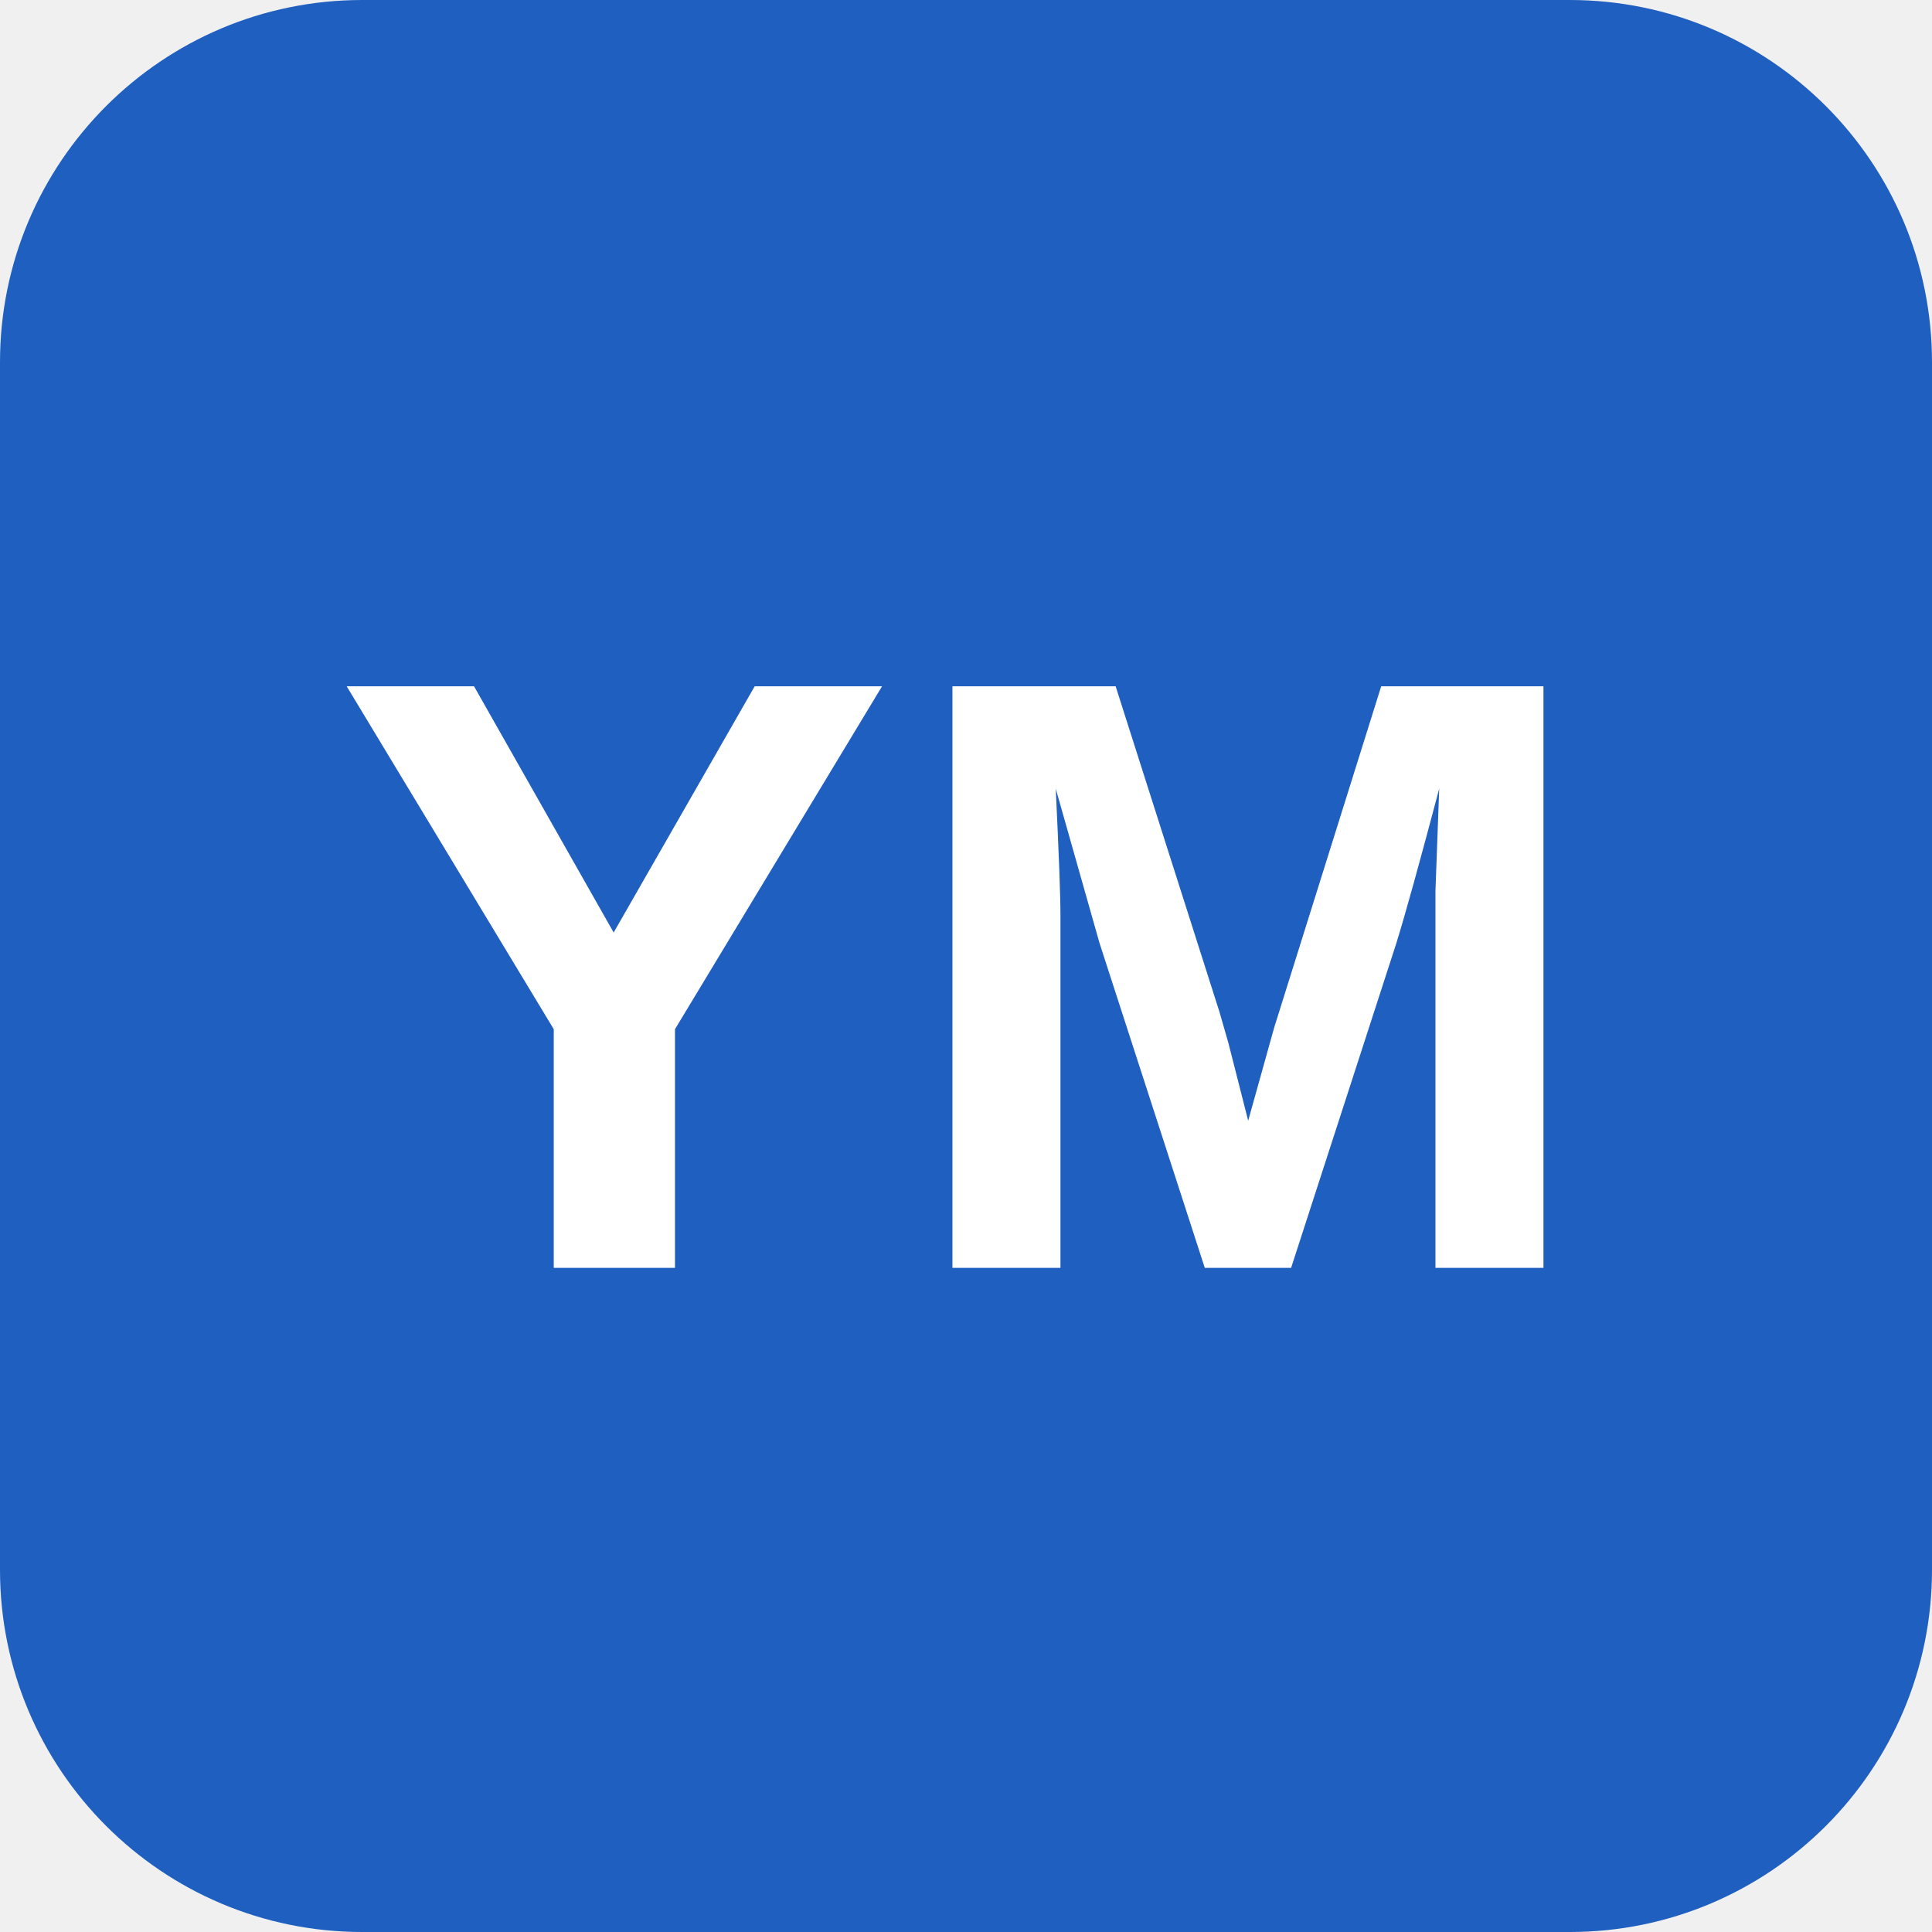
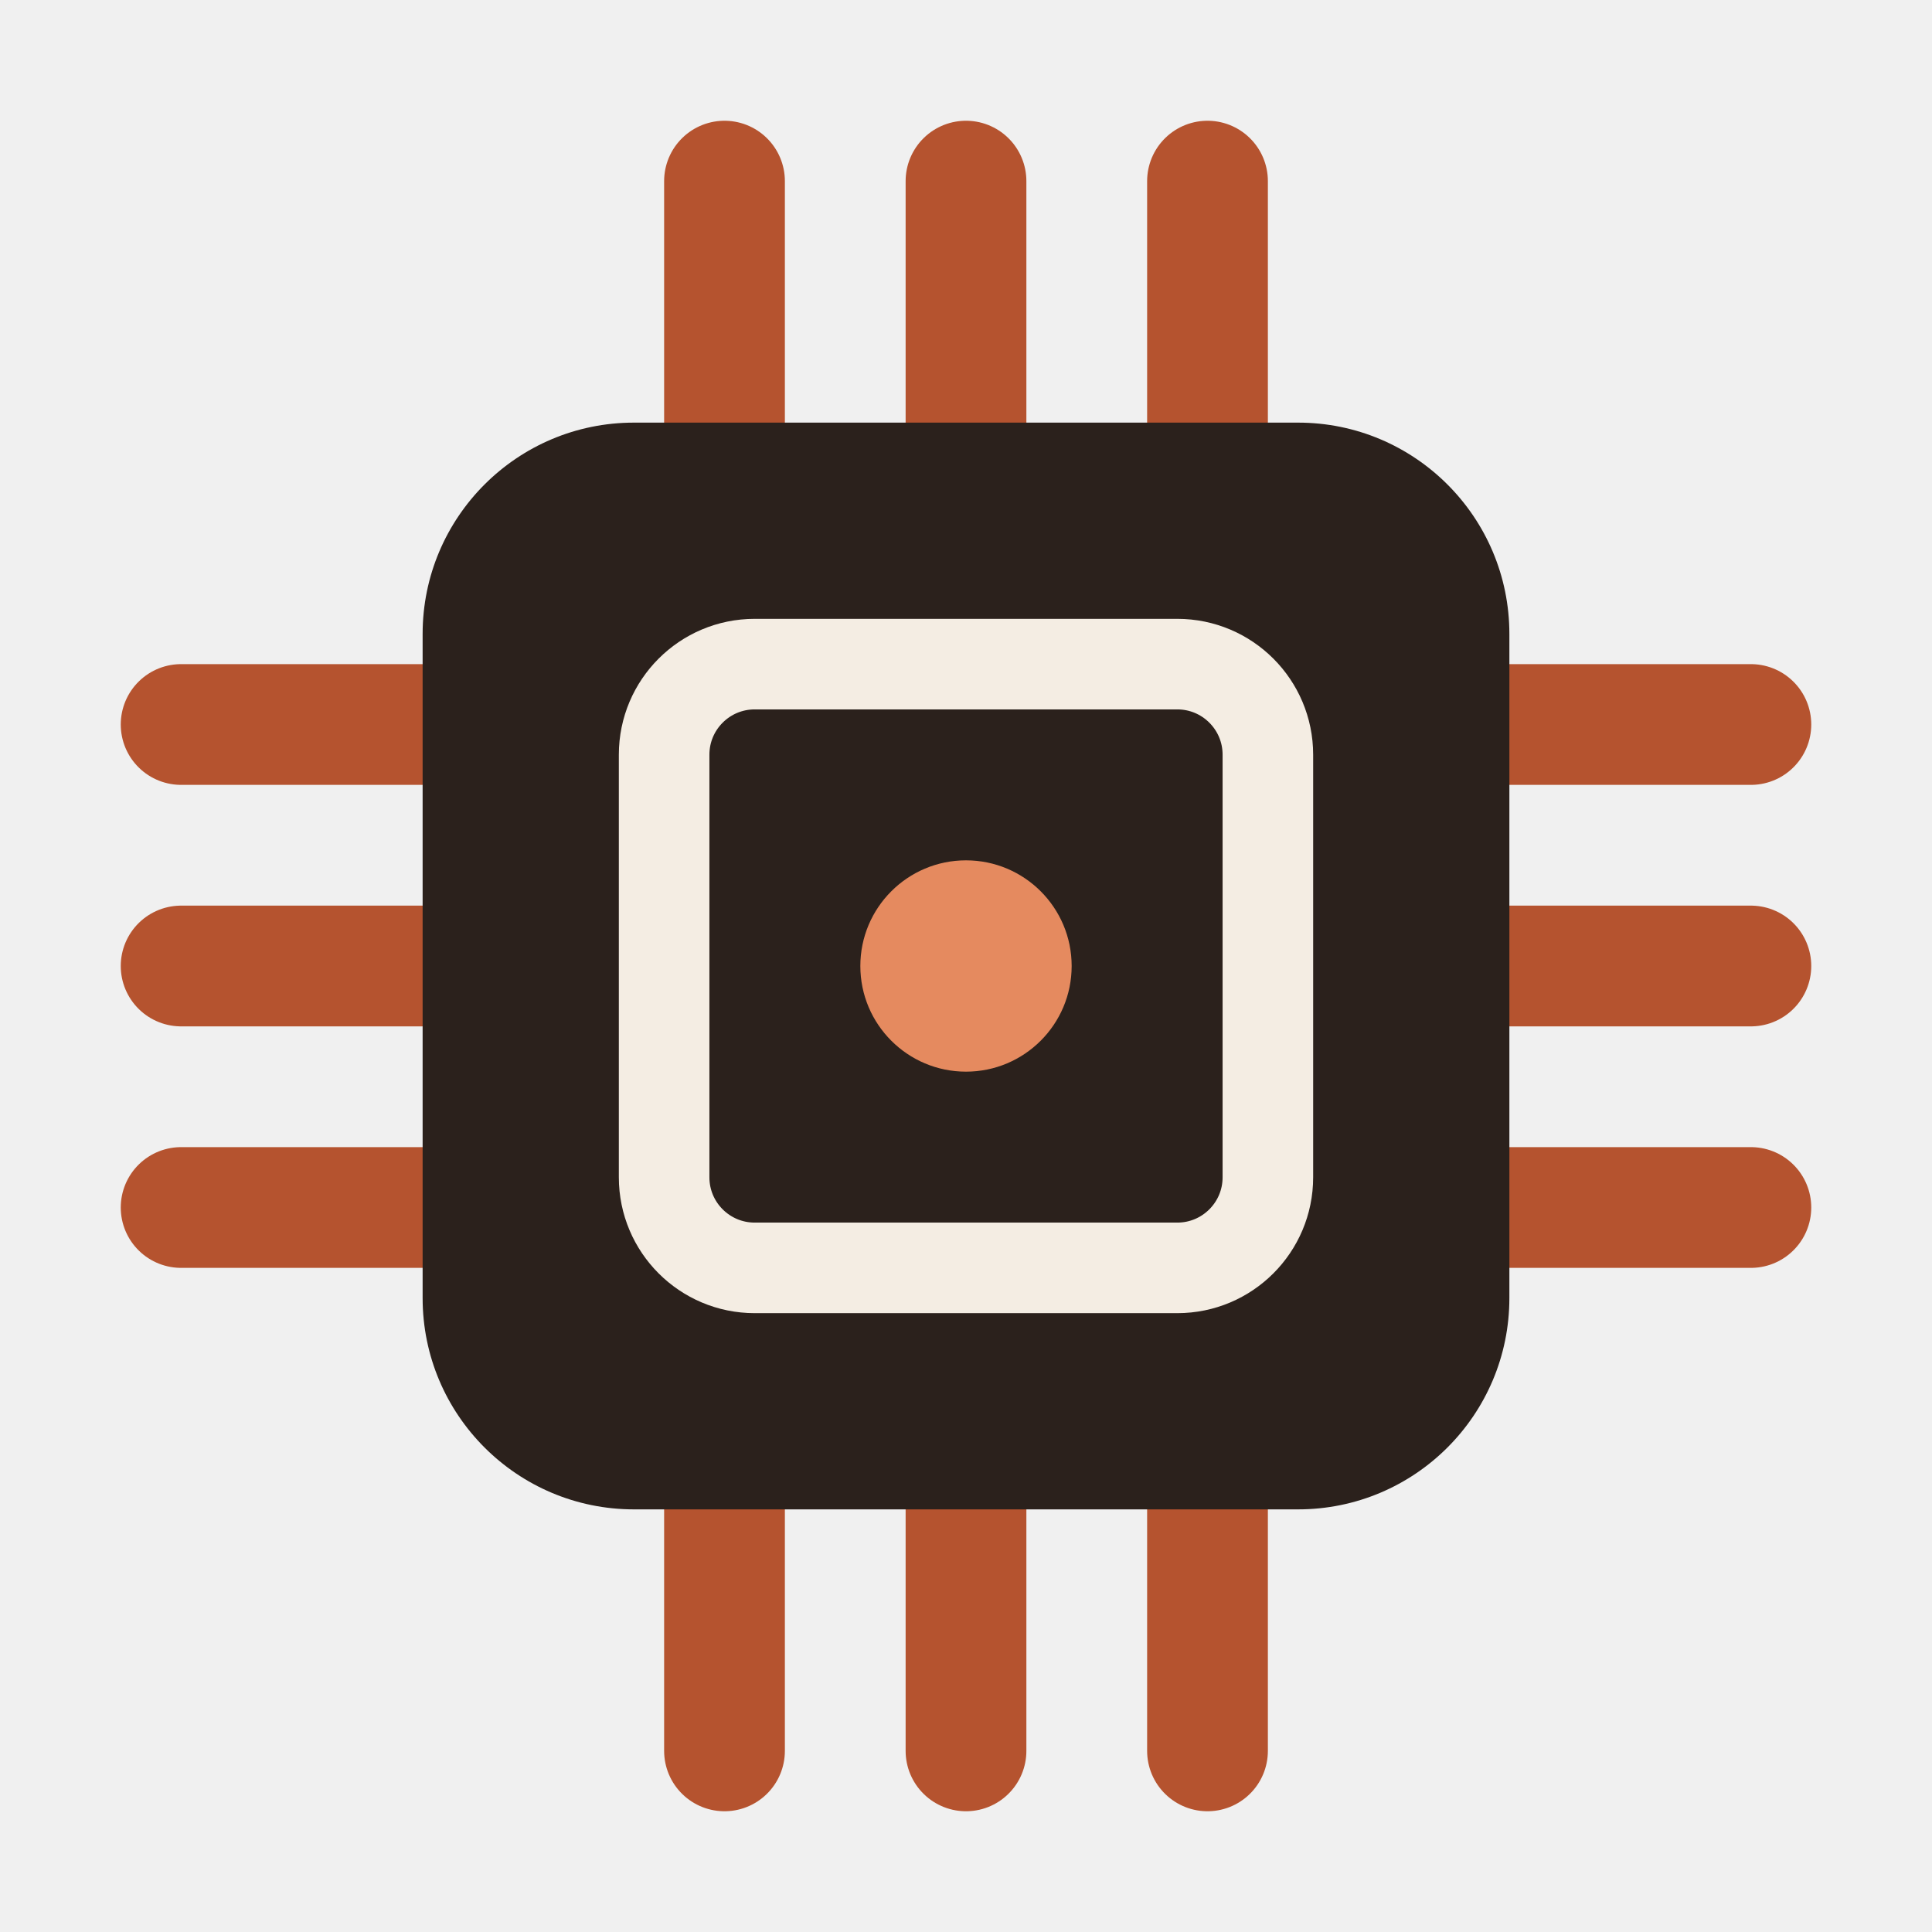
<svg xmlns="http://www.w3.org/2000/svg" viewBox="0 0 64 64">
-   <rect width="64" height="64" rx="12" fill="#1f5fbf" />
-   <text x="32" y="42" font-family="Arial, Helvetica, sans-serif" font-size="28" font-weight="700" fill="#fff" text-anchor="middle">YM</text>
+   <g stroke="#b5532f" stroke-width="4" stroke-linecap="round">
+     <path d="M24 6v8M32 6v8M40 6v8M24 50v8M32 50v8M40 50v8M6 24h8M6 32h8M6 40h8M50 24h8M50 32h8M50 40h8" />
+   </g>
+   <rect x="14" y="14" width="36" height="36" rx="7" fill="#2b211c" />
+   <rect x="22" y="22" width="20" height="20" rx="3" fill="none" stroke="#f4ede3" stroke-width="3" />
+   <circle cx="32" cy="32" r="3.5" fill="#e58a5f" />
</svg>
